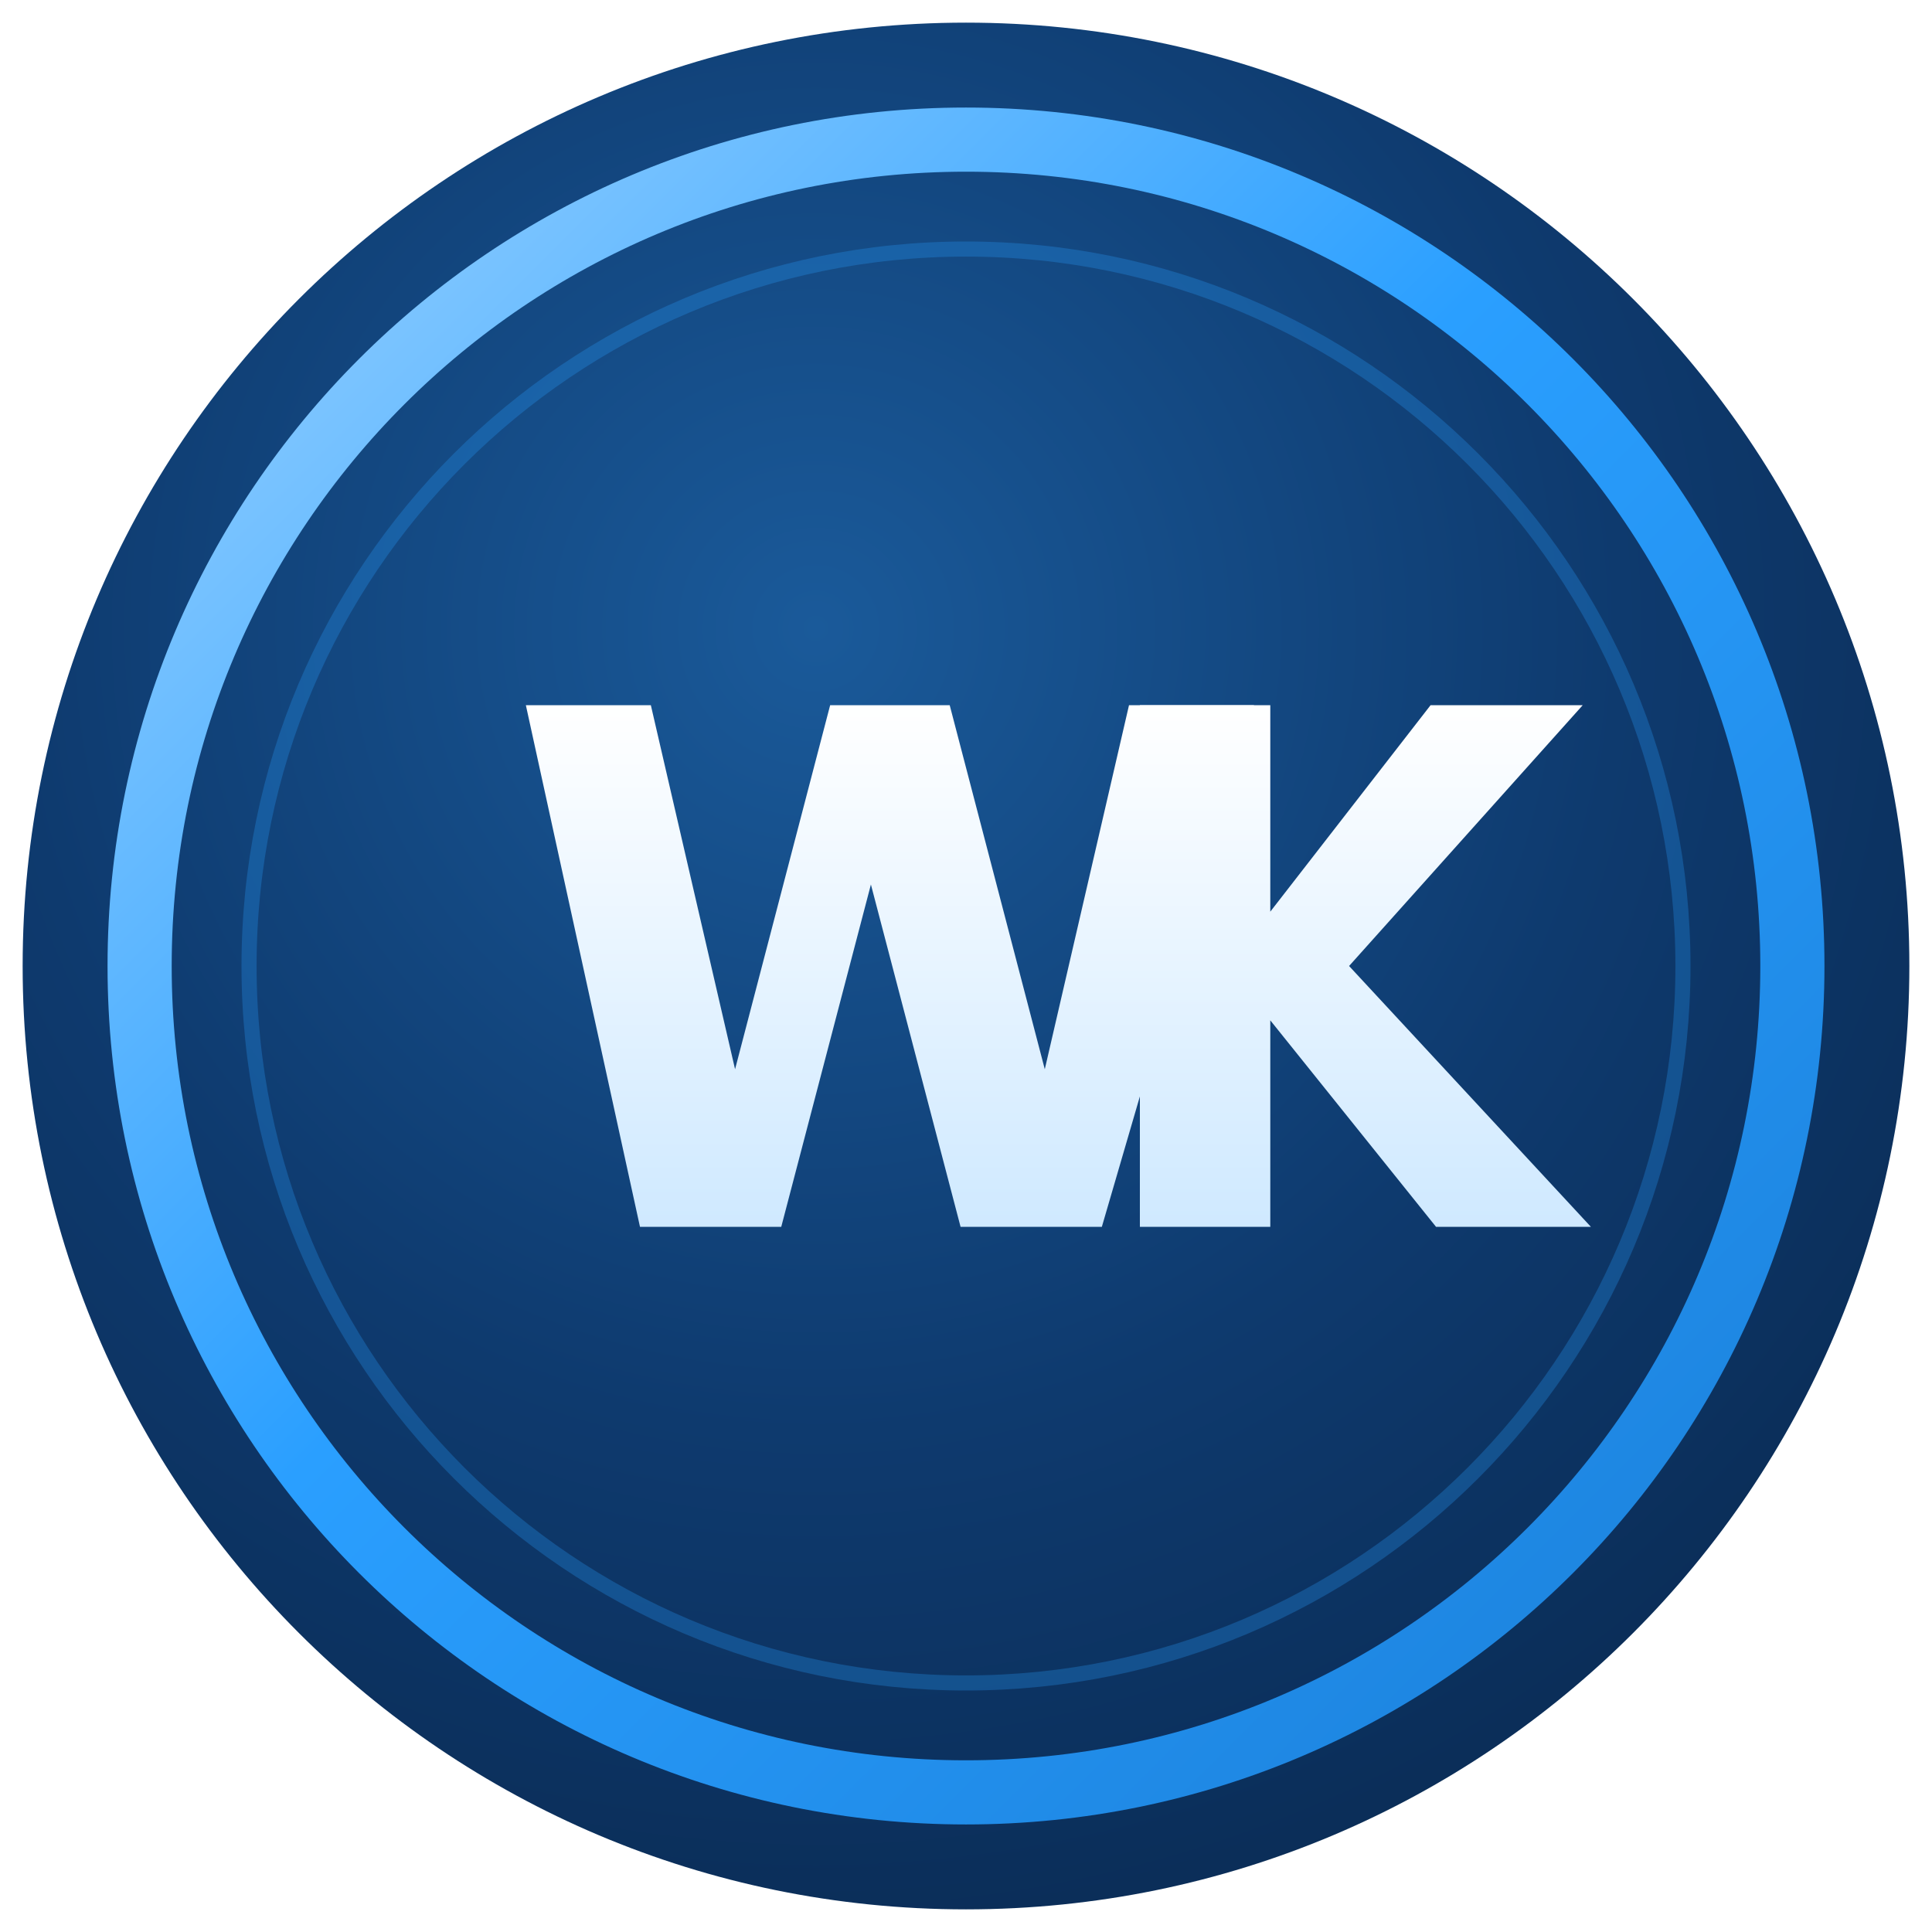
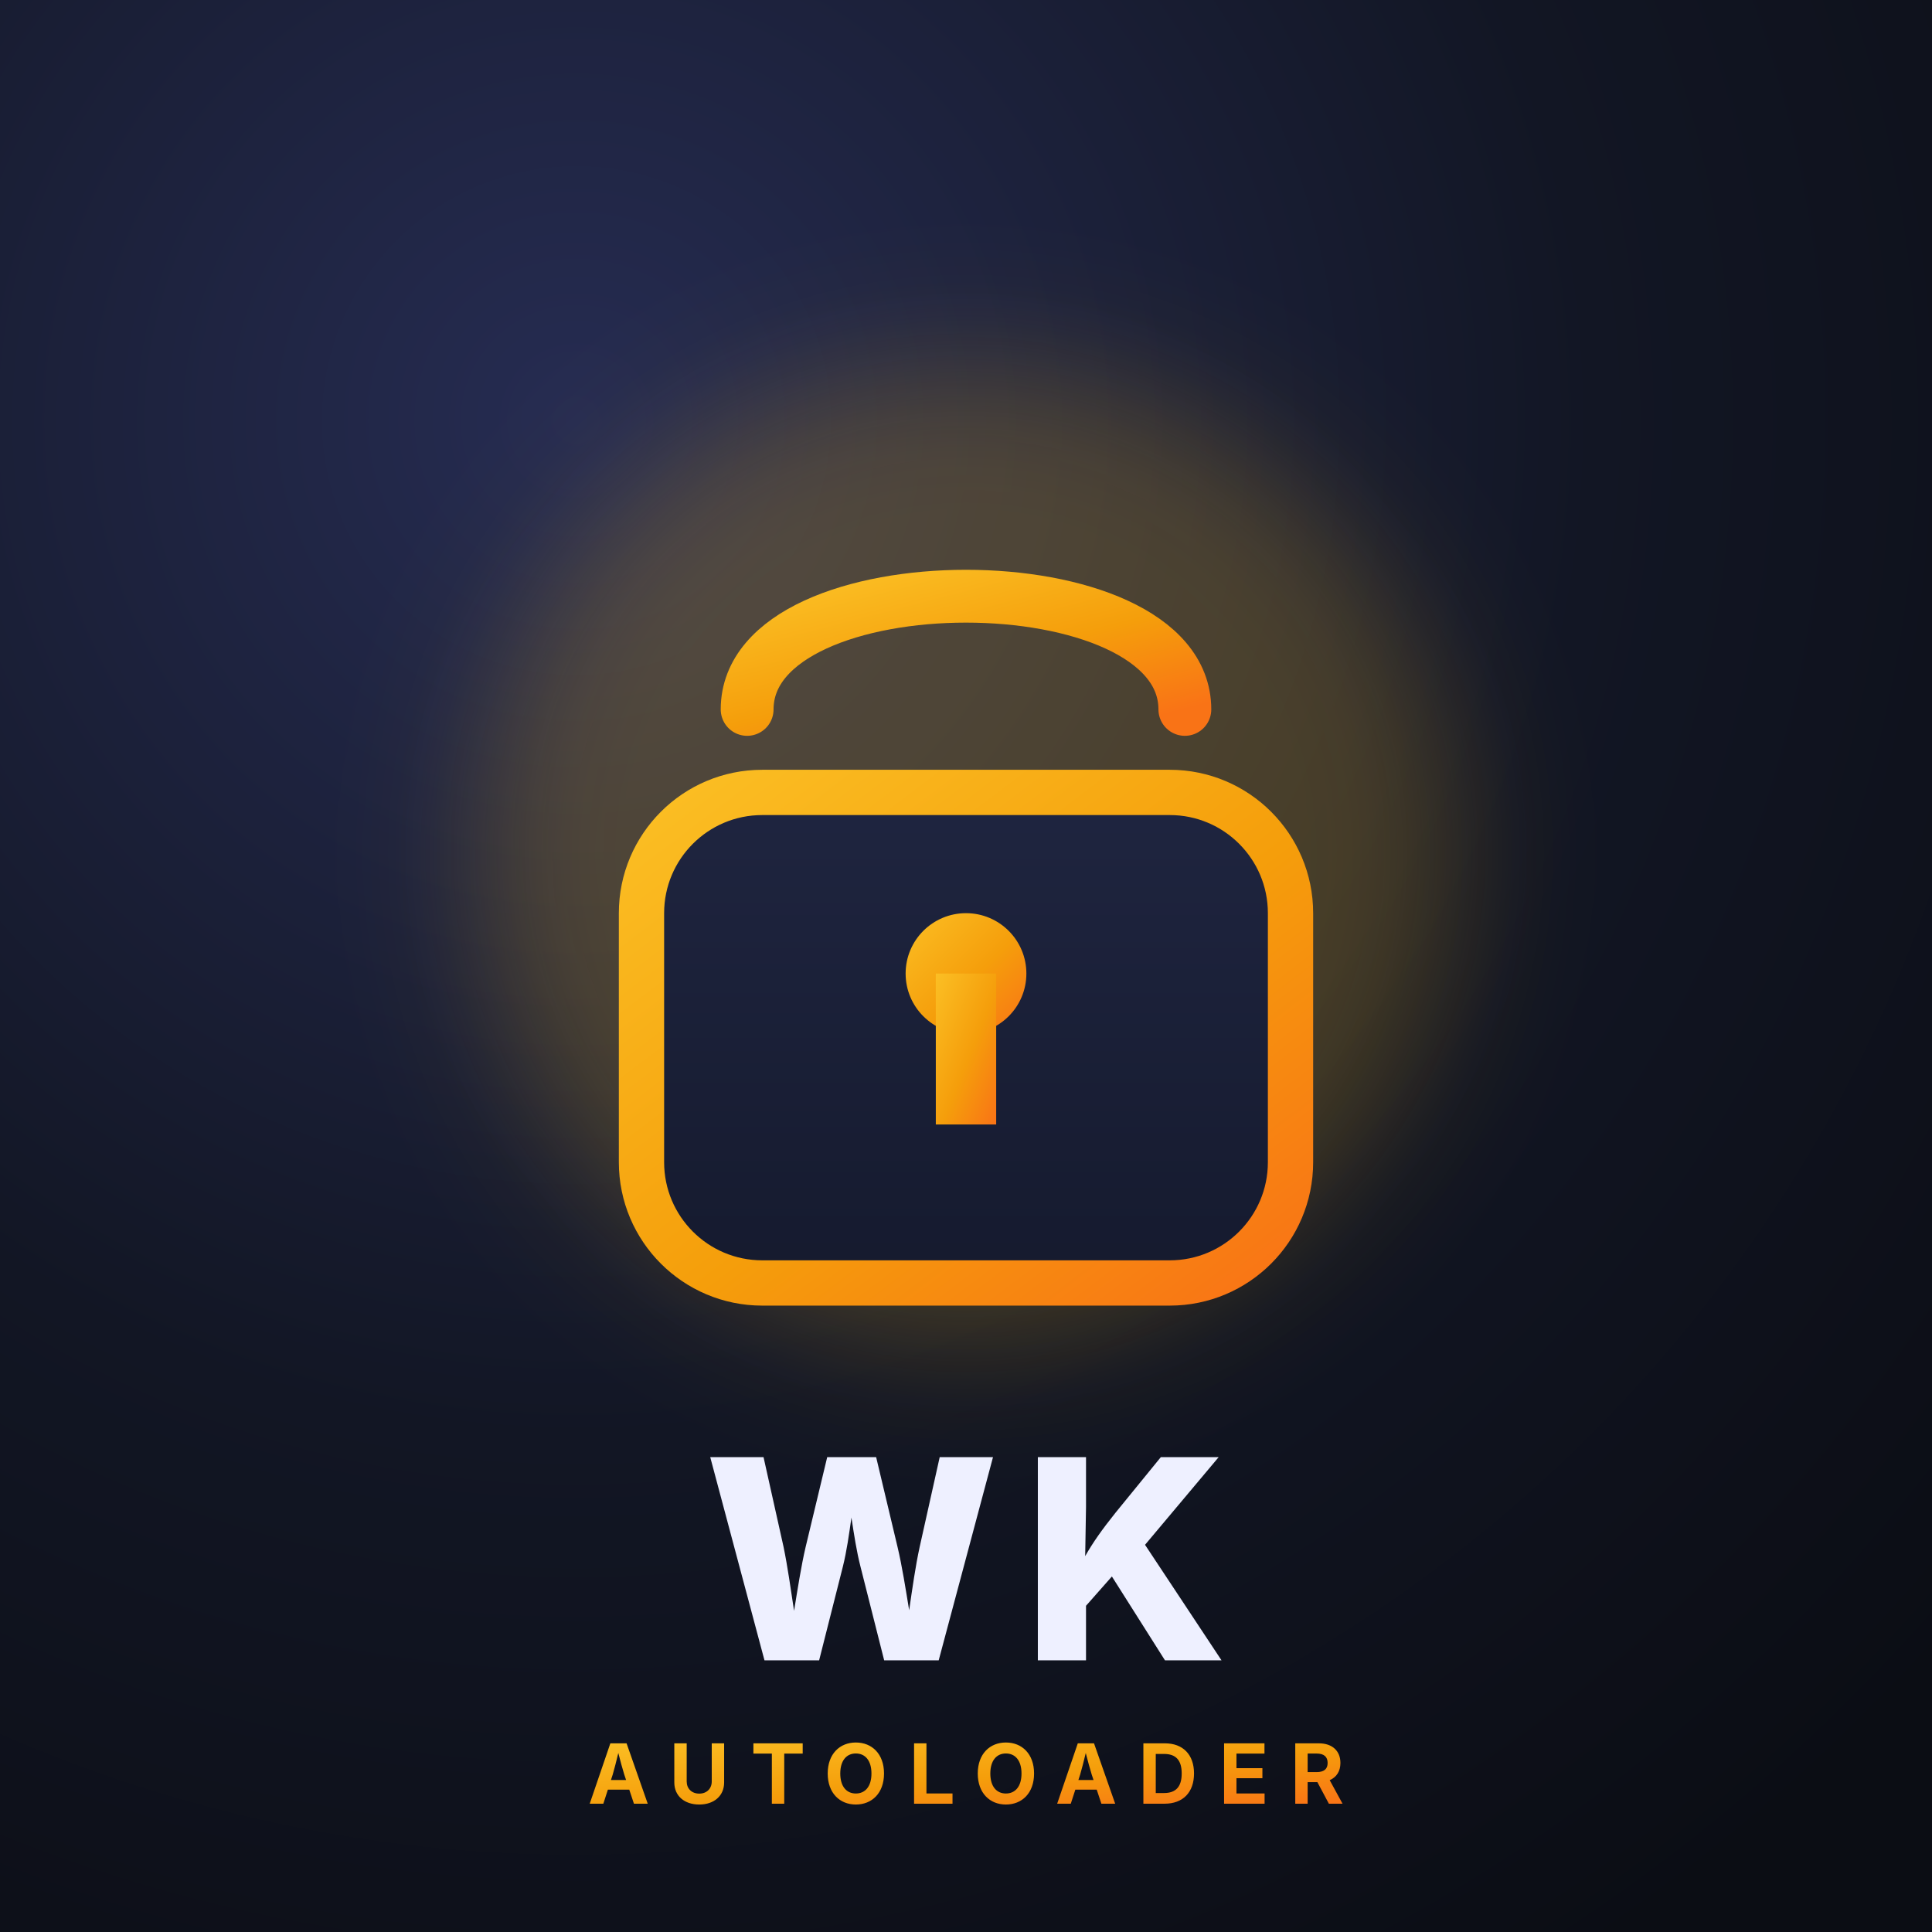
- <svg xmlns="http://www.w3.org/2000/svg" viewBox="0 0 1024 1024">
+ <svg xmlns="http://www.w3.org/2000/svg" viewBox="0 0 512 512" width="512" height="512">
  <defs>
-     <radialGradient id="bg" cx="42%" cy="32%" r="78%">
-       <stop offset="0%" stop-color="#1a5a9a" />
-       <stop offset="55%" stop-color="#0e3a6e" />
-       <stop offset="100%" stop-color="#0a2a52" />
+     <radialGradient id="bg" cx="30%" cy="22%" r="95%">
+       <stop offset="0" stop-color="#262c52" />
+       <stop offset=".55" stop-color="#121624" />
+       <stop offset="1" stop-color="#0b0d14" />
    </radialGradient>
-     <linearGradient id="ring" x1="0%" y1="0%" x2="100%" y2="100%">
-       <stop offset="0%" stop-color="#9ad2ff" />
-       <stop offset="45%" stop-color="#2a9fff" />
-       <stop offset="100%" stop-color="#1a7fd9" />
+     <linearGradient id="g" x1="0" y1="0" x2="1" y2="1">
+       <stop offset="0" stop-color="#fbbf24" />
+       <stop offset=".55" stop-color="#f59e0b" />
+       <stop offset="1" stop-color="#f97316" />
    </linearGradient>
-     <linearGradient id="letters" x1="0%" y1="0%" x2="0%" y2="100%">
-       <stop offset="0%" stop-color="#ffffff" />
-       <stop offset="100%" stop-color="#cfe9ff" />
+     <linearGradient id="chip" x1="0" y1="0" x2="0" y2="1">
+       <stop offset="0" stop-color="#1f2540" />
+       <stop offset="1" stop-color="#151a2e" />
    </linearGradient>
+     <filter id="glow" x="-30%" y="-30%" width="160%" height="160%">
+       <feGaussianBlur stdDeviation="18" />
+     </filter>
  </defs>
-   <circle cx="512" cy="512" r="500" fill="url(#bg)" />
-   <circle cx="512" cy="512" r="438" fill="none" stroke="url(#ring)" stroke-width="34" />
-   <circle cx="512" cy="512" r="380" fill="none" stroke="#2a9fff" stroke-opacity="0.28" stroke-width="8" />
-   <g transform="translate(512 512) scale(0.72) translate(-512 -512)" fill="url(#letters)">
-     <path d="M188 320h92l62 268 70-268h88l70 268 62-268h92L612 704H508l-66-252-66 252H272L188 320z" />
-     <path d="M640 320h96v152l118-152h112L794 512l178 192H858L736 552v152h-96V320z" />
+   <rect width="512" height="512" fill="url(#bg)" />
+   <circle cx="256" cy="226" r="130" fill="#fbbf24" opacity=".22" filter="url(#glow)" />
+   <g fill="none" stroke="url(#g)" stroke-width="14" stroke-linecap="round">
+     <path d="M198 188 C198 148 314 148 314 188" />
+     <path d="M198 188 v28" />
+     <path d="M314 168 v20" />
  </g>
+   <rect x="170" y="210" width="172" height="130" rx="32" fill="url(#chip)" stroke="url(#g)" stroke-width="12" />
+   <circle cx="256" cy="258" r="16" fill="url(#g)" />
+   <path d="M248 258 v40 h16 v-40" fill="url(#g)" />
+   <text x="256" y="440" text-anchor="middle" font-family="Inter, 'Segoe UI', 'DejaVu Sans', Arial, sans-serif" font-weight="800" font-size="74" letter-spacing="6" fill="#eef0ff">WK</text>
+   <text x="256" y="478" text-anchor="middle" font-family="Inter, 'Segoe UI', 'DejaVu Sans', Arial, sans-serif" font-weight="700" font-size="22" letter-spacing="5.5" fill="url(#g)">AUTOLOADER</text>
</svg>
